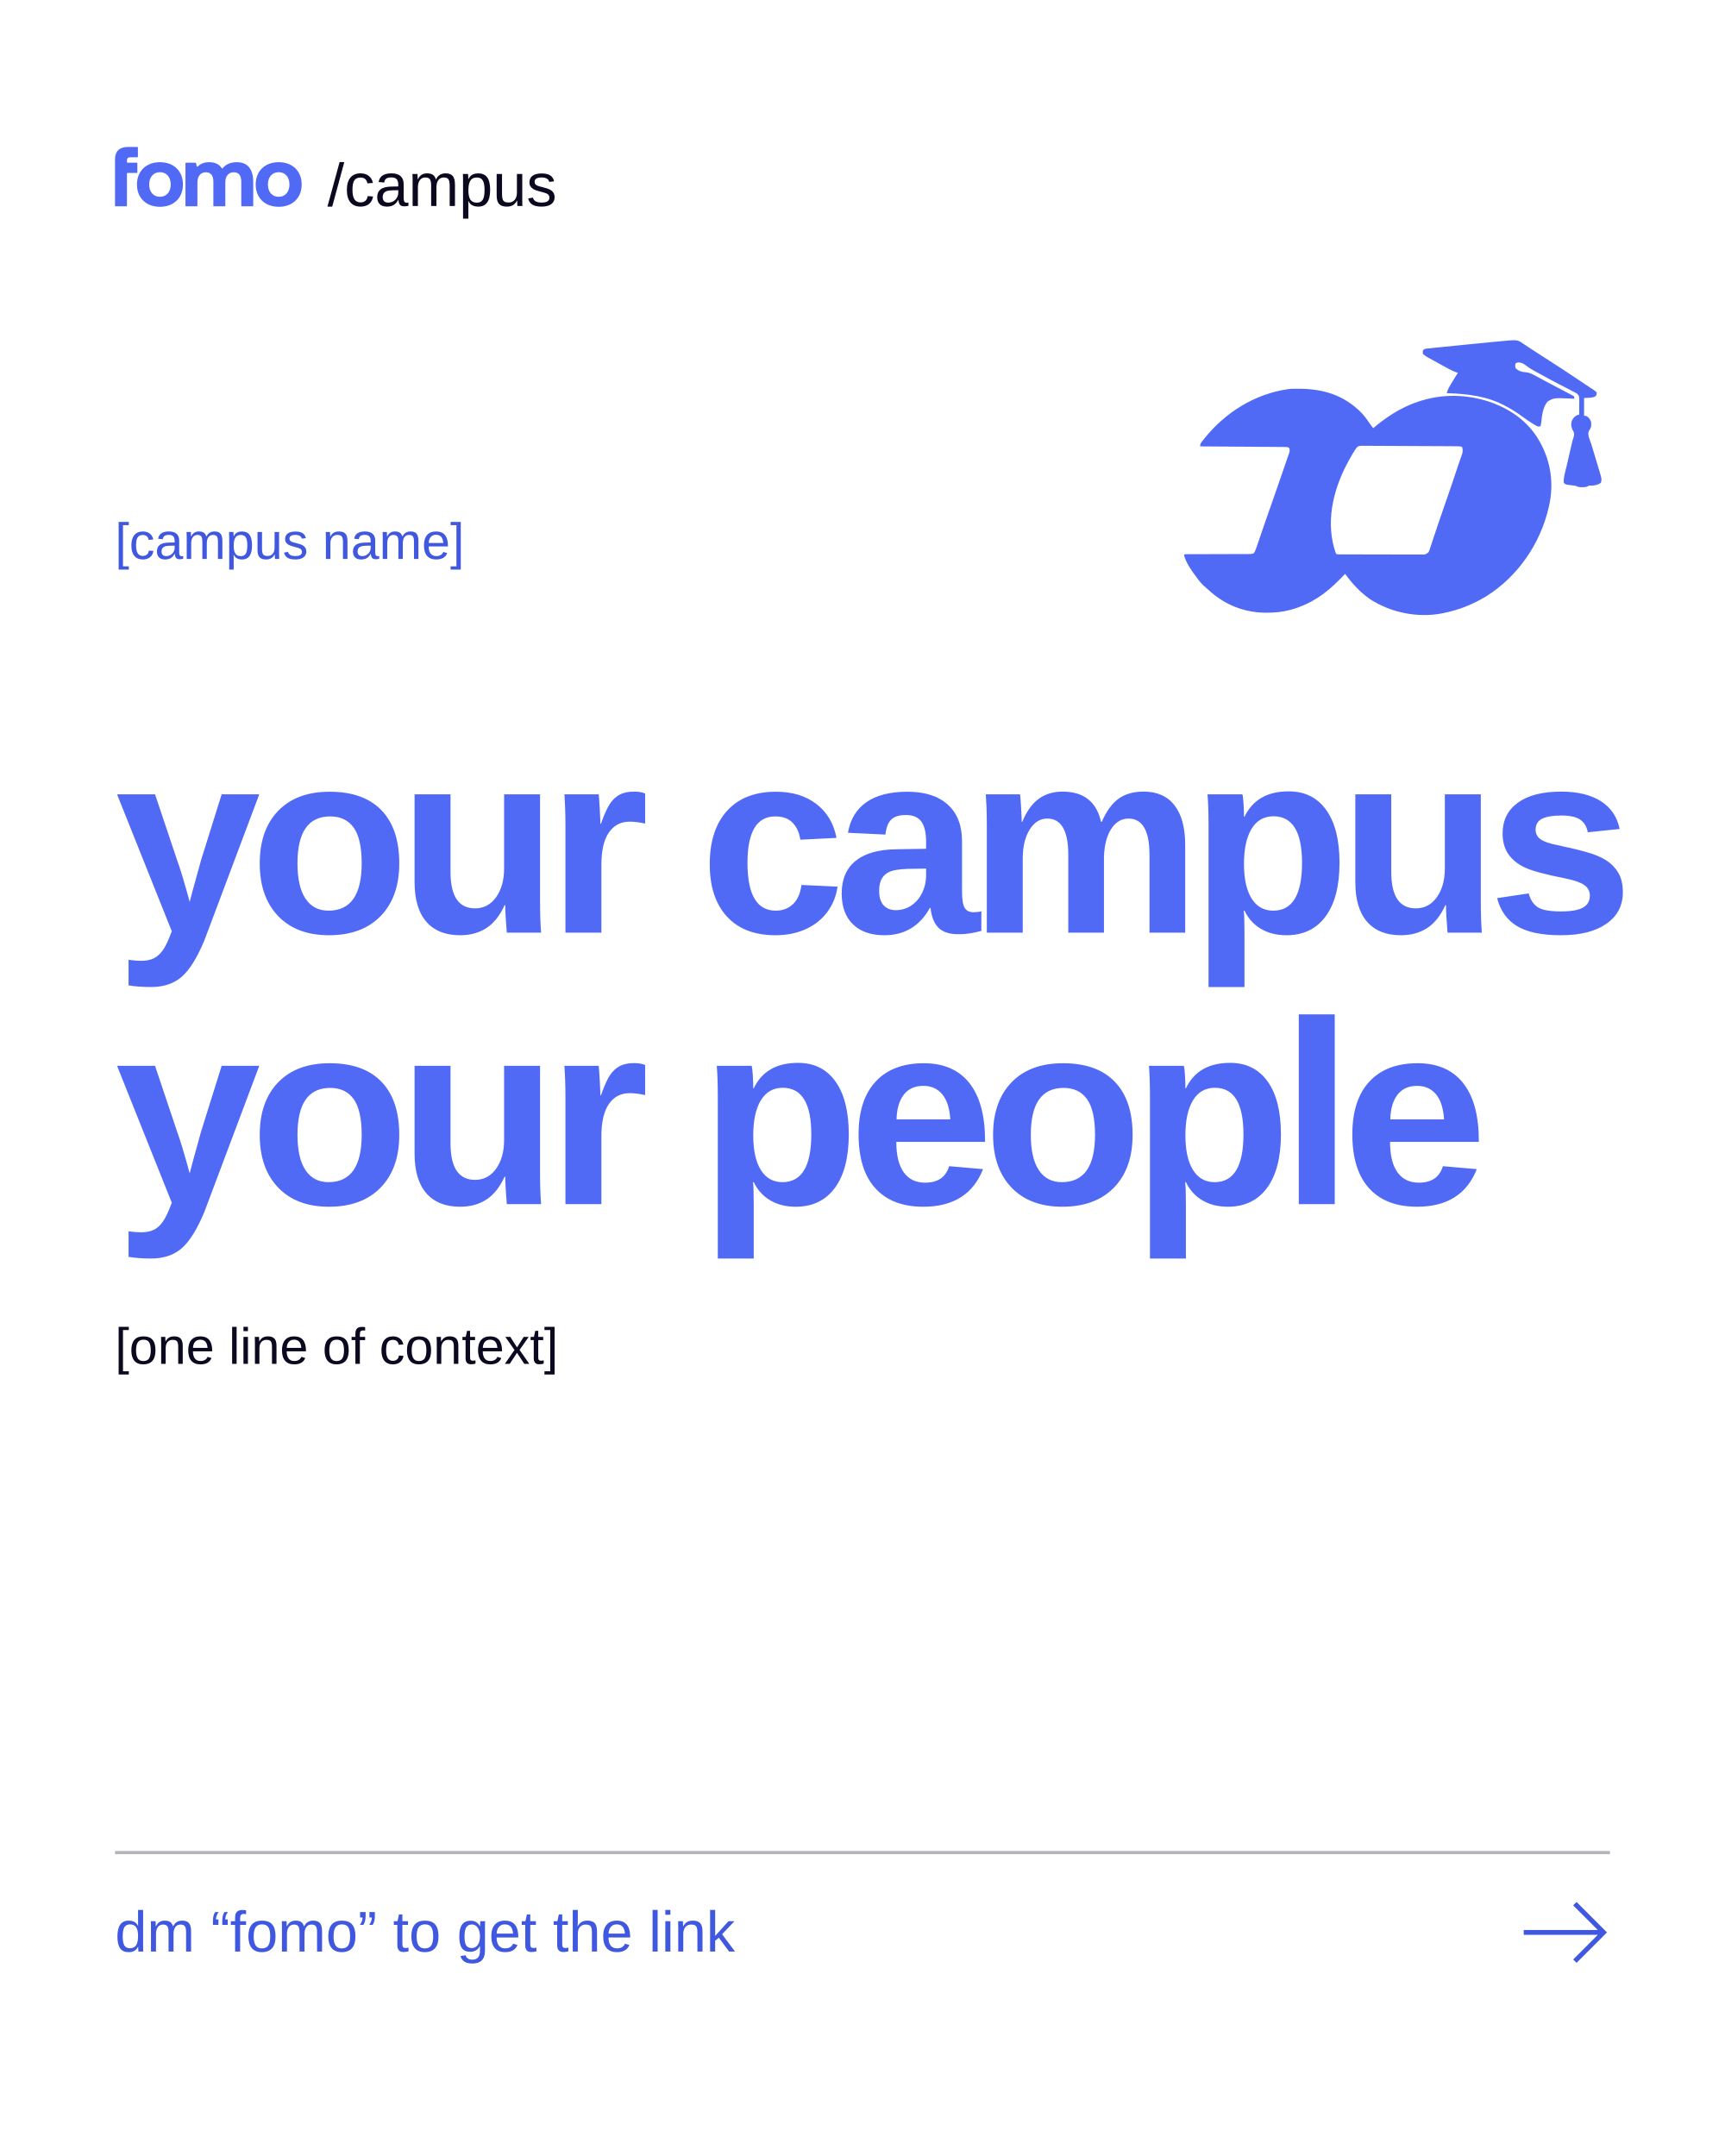
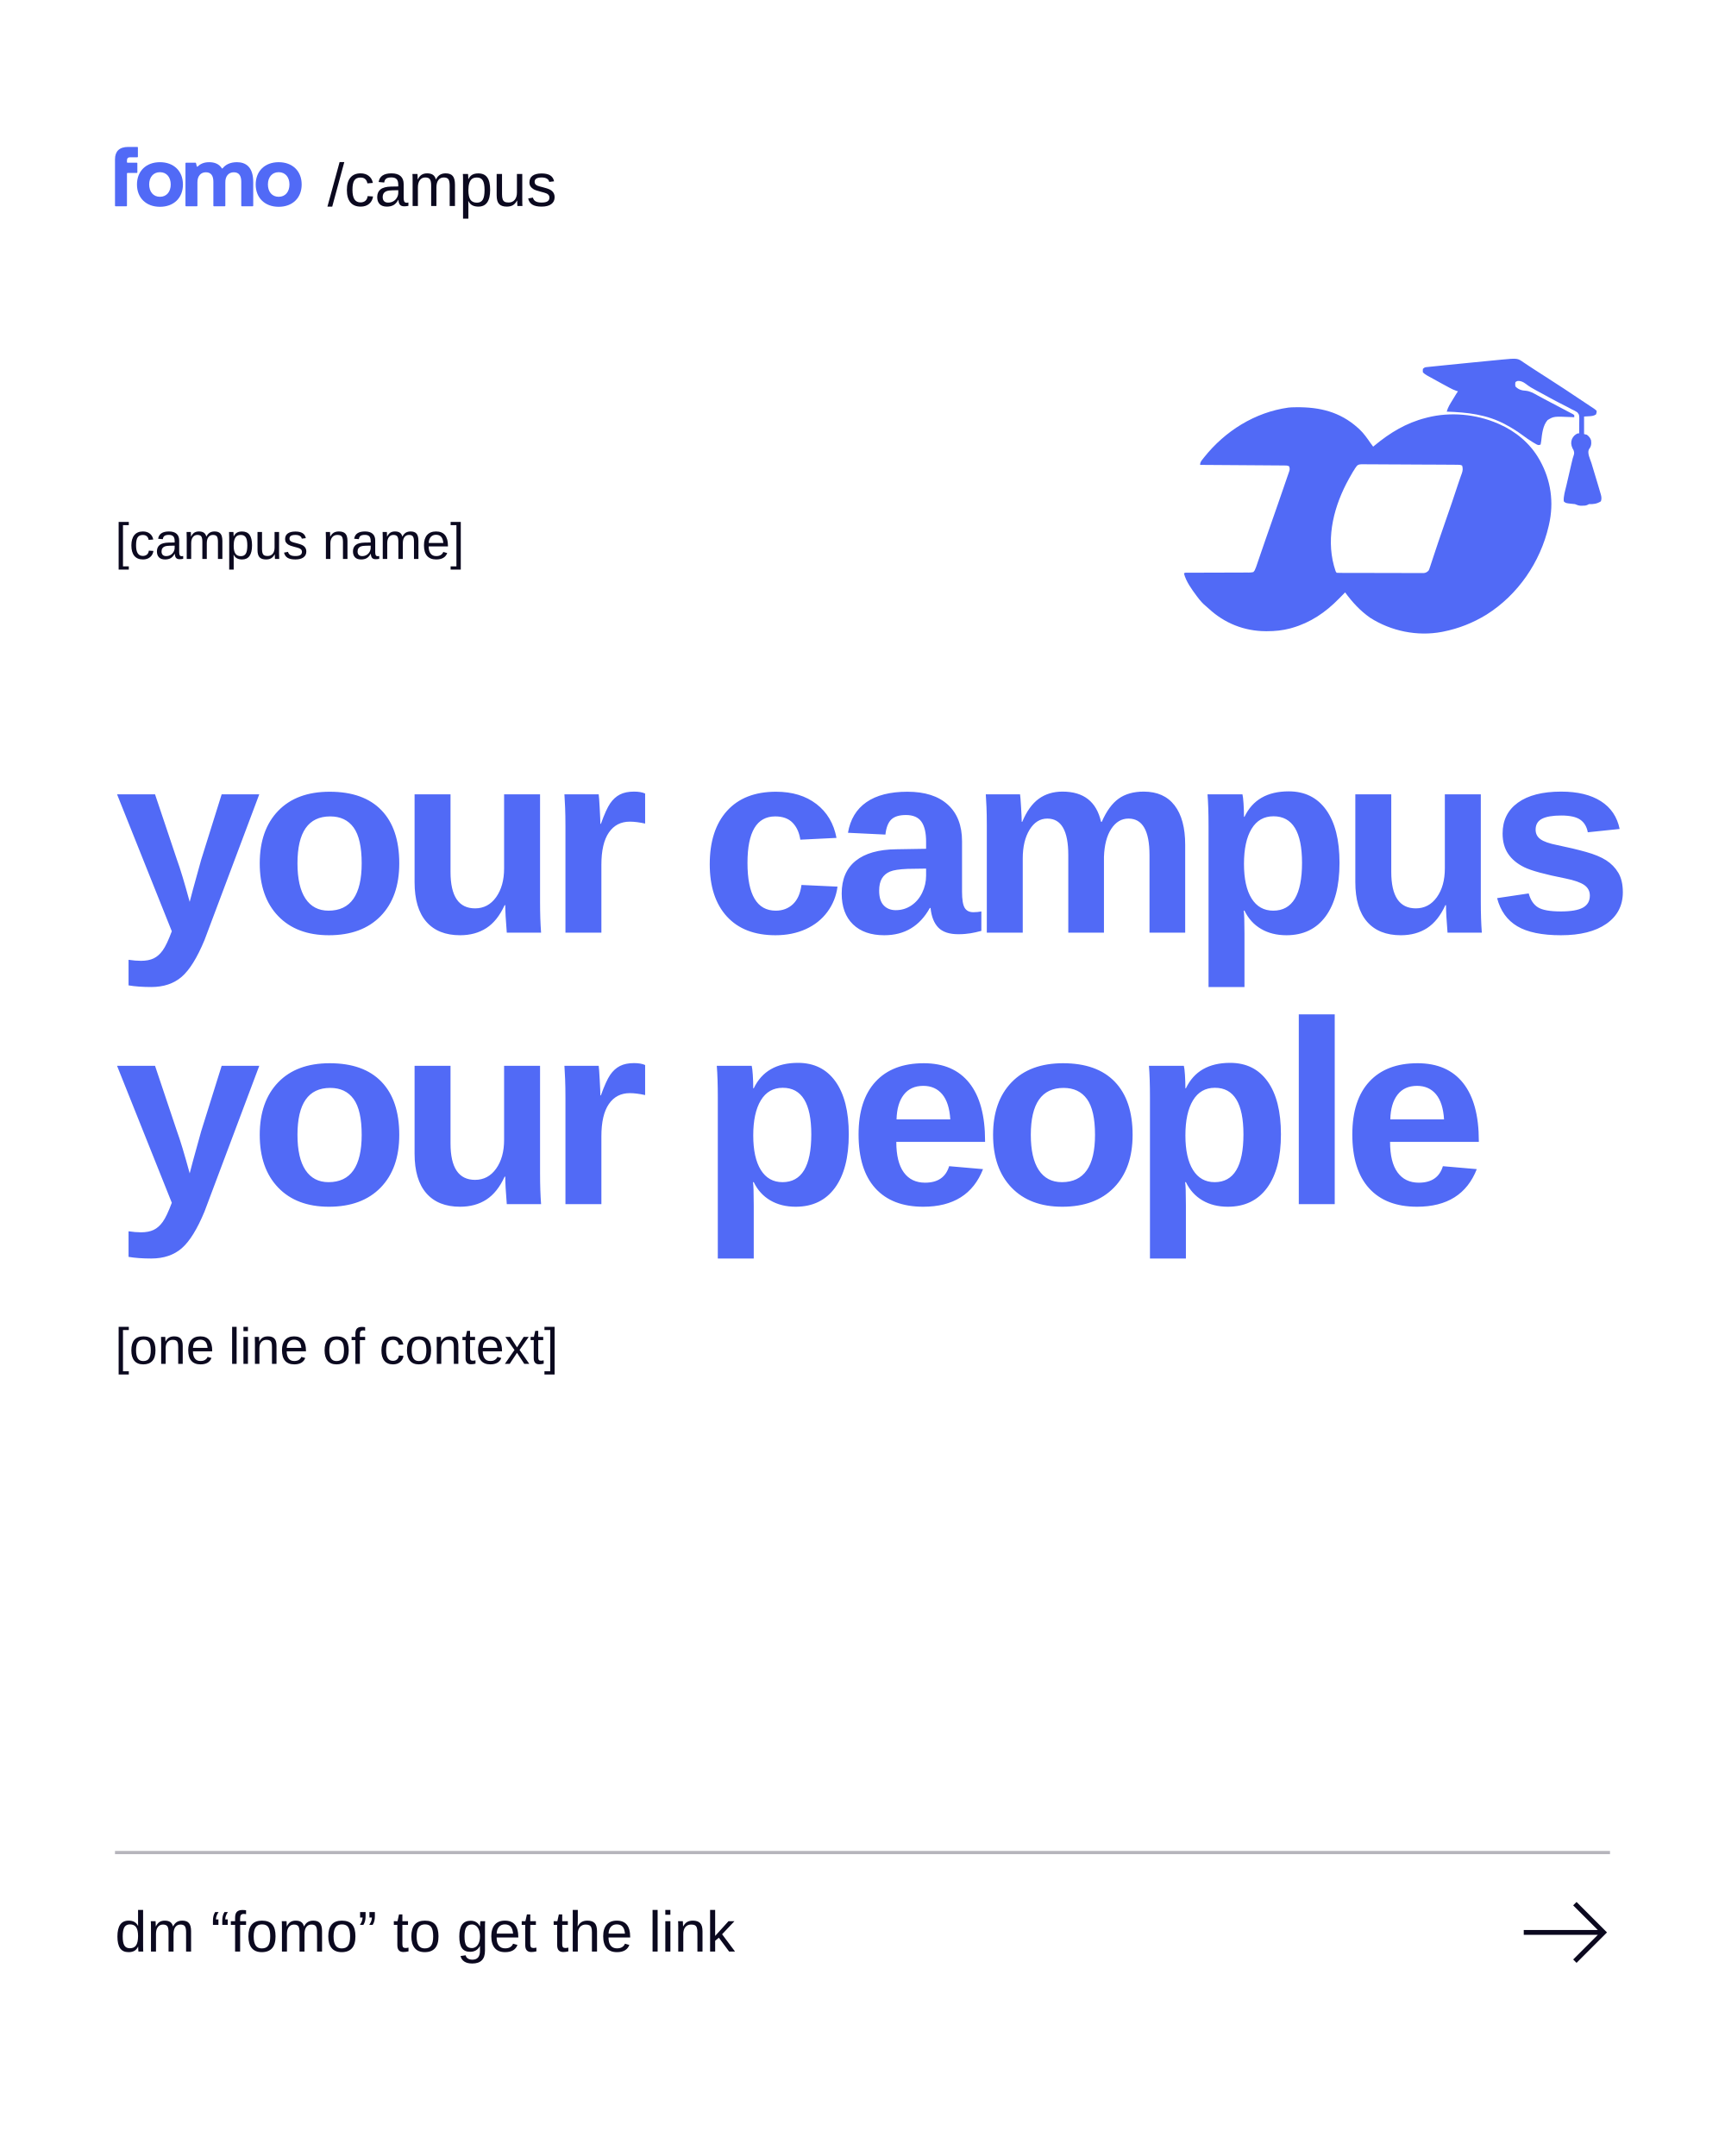
<svg xmlns="http://www.w3.org/2000/svg" xmlns:xlink="http://www.w3.org/1999/xlink" width="1080" height="1350" viewBox="0 0 1080 1350" role="img" aria-labelledby="title description">
  <defs>
    <style>text{font-family:Aeonik,Arial,sans-serif} .headline{font-size:164px;font-weight:700;letter-spacing:-7px} .label{font-size:32px;font-weight:500} .context{font-size:32px;font-weight:400}</style>
    <symbol id="fomo-campus-mark" viewBox="0 0 620 415">
      <g fill="currentColor" fill-rule="evenodd">
        <path d="M0 0 C0.381 0.25 0.381 0.25 2.306 1.515 C3.878 2.55 5.442 3.598 6.998 4.657 C9.732 6.515 12.509 8.298 15.292 10.079 C17.399 11.43 19.495 12.796 21.59 14.164 C24.88 16.307 28.187 18.422 31.504 20.523 C49.106 31.686 66.441 43.242 83.757 54.843 C87.17 57.13 90.585 59.413 94.013 61.676 C94.574 62.047 95.136 62.418 95.714 62.8 C97.17 63.763 98.628 64.722 100.087 65.682 C102.25 67.187 102.25 67.187 104.25 69.188 C104.125 71.688 104.125 71.688 103.25 74.188 C99.92 76.466 96.412 76.605 92.5 76.812 C91.469 76.874 91.469 76.874 86.25 77.188 C86.25 85.438 86.25 93.688 86.25 102.188 C87.57 102.517 88.89 102.847 90.25 103.188 C93.186 105.388 95.078 107.671 96.25 111.188 C96.961 116.546 96.293 120.019 93.027 124.352 C90.708 129.829 95.015 138.1 96.688 143.375 C99.934 153.769 103.084 164.192 106.126 174.648 C106.582 176.211 107.043 177.773 107.508 179.334 C108.163 181.539 108.804 183.747 109.441 185.957 C109.64 186.614 109.838 187.272 110.043 187.949 C111.102 191.689 111.539 194.473 110.25 198.188 C104.979 201.712 99.412 202.434 93.25 202.188 C92.944 202.349 92.944 202.349 91.395 203.164 C88.732 204.435 86.752 204.454 83.812 204.438 C82.886 204.443 81.959 204.448 81.004 204.453 C78.072 204.17 75.954 203.315 73.25 202.188 C71.039 201.879 71.039 201.879 68.875 201.75 C59.926 200.789 59.926 200.789 57.25 198.188 C56.676 190.935 59.254 183.051 60.902 176.047 C61.166 174.91 61.428 173.773 61.691 172.635 C62.238 170.271 62.788 167.908 63.343 165.546 C64.049 162.533 64.748 159.518 65.444 156.502 C66.114 153.6 66.79 150.698 67.465 147.797 C67.589 147.259 67.589 147.259 68.219 144.539 C70.17 136.237 70.17 136.237 71.436 132.618 C72.439 129.624 72.221 128.175 71.25 125.188 C70.734 124.259 70.219 123.331 69.688 122.375 C67.648 117.853 67.231 113.939 68.977 109.227 C71.014 105.3 73.119 103.036 77.25 101.188 C77.91 101.188 78.57 101.188 79.25 101.188 C79.33 97.308 79.35 93.434 79.317 89.554 C79.314 88.237 79.327 86.92 79.356 85.603 C79.581 74.805 79.581 74.805 76.586 71.166 C74.22 69.539 71.868 68.365 69.25 67.188 C67.39 66.189 65.532 65.186 63.676 64.18 C62.166 63.406 60.657 62.632 59.143 61.865 C56.393 60.469 53.652 59.054 50.91 57.641 C50.353 57.354 49.796 57.067 49.223 56.772 C41.778 52.927 34.443 48.882 27.102 44.844 C24.172 43.233 21.236 41.643 18.273 40.094 C12.833 37.246 7.855 34.277 3.02 30.48 C-0.601 27.835 -4.037 26.039 -8.625 26.438 C-10.75 27.188 -10.75 27.188 -11.75 28.188 C-12.125 31 -12.125 31 -11.75 34.188 C-7.513 38.673 -2.735 40.104 3.273 40.398 C9.259 41.042 13.924 43.743 19.125 46.625 C20.657 47.45 22.189 48.275 23.722 49.099 C25.262 49.929 26.798 50.767 28.334 51.605 C31.714 53.44 35.119 55.223 38.531 56.998 C41.6 58.598 44.657 60.22 47.714 61.844 C50.058 63.086 52.407 64.318 54.756 65.549 C57.322 66.898 59.879 68.263 62.438 69.625 C62.925 69.879 62.925 69.879 65.395 71.166 C66.289 71.646 67.184 72.126 68.105 72.621 C68.906 73.044 69.707 73.468 70.532 73.904 C71.099 74.328 71.666 74.751 72.25 75.188 C72.25 76.177 72.25 77.168 72.25 78.188 C71.151 78.125 70.052 78.063 68.92 77.999 C43.085 76.883 43.085 76.883 34.25 82.188 C27.439 89.664 26.212 102.172 25.144 111.841 C24.906 113.925 24.906 113.925 24.25 117.188 C21.25 118.188 21.25 118.188 18.527 116.992 C17.406 116.363 16.294 115.718 15.188 115.062 C14.58 114.71 13.972 114.357 13.346 113.994 C8.089 110.861 3.173 107.315 -1.75 103.688 C-9.148 98.237 -16.625 93.466 -24.75 89.188 C-25.316 88.881 -25.883 88.575 -26.466 88.259 C-52.526 74.198 -80.598 71.188 -109.75 70.188 C-108.162 64.183 -104.98 59.26 -101.75 54 C-101.203 53.098 -100.657 52.197 -100.094 51.268 C-95.861 44.3 -95.861 44.3 -93.75 41.188 C-94.612 40.923 -95.473 40.659 -96.361 40.387 C-99.744 39.256 -102.842 37.695 -105.969 35.992 C-106.545 35.683 -107.121 35.375 -107.714 35.056 C-109.562 34.063 -111.406 33.063 -113.25 32.062 C-114.516 31.379 -115.782 30.696 -117.048 30.013 C-123.518 26.517 -129.979 23.004 -136.375 19.375 C-136.646 19.222 -136.646 19.222 -138.018 18.447 C-140.228 17.172 -141.932 16.005 -143.75 14.188 C-144 11.688 -144 11.688 -143.75 9.188 C-141.368 6.806 -140.56 6.841 -137.29 6.505 C-136.35 6.404 -135.41 6.303 -134.442 6.199 C-133.924 6.148 -133.924 6.148 -131.301 5.891 C-130.209 5.776 -129.117 5.662 -127.991 5.545 C-124.98 5.23 -121.968 4.927 -118.955 4.627 C-116.426 4.374 -113.899 4.115 -111.371 3.855 C-103.213 3.02 -95.052 2.208 -86.891 1.4 C-84.737 1.186 -82.584 0.972 -80.43 0.757 C-71.143 -0.17 -61.855 -1.084 -52.566 -1.986 C-50.513 -2.186 -48.46 -2.388 -46.408 -2.591 C-43.148 -2.912 -39.887 -3.226 -36.627 -3.536 C-34.875 -3.703 -33.123 -3.877 -31.372 -4.051 C-8.751 -6.169 -8.751 -6.169 0 0 Z " fill="currentColor" transform="translate(496.75,16.8125)" id="graduation-cap" />
        <path d="M0 0 C0.334 -0.005 0.334 -0.005 2.026 -0.03 C35.306 -0.419 64.488 6.477 89.801 29.238 C90.184 29.581 90.184 29.581 92.125 31.312 C98.284 37.128 102.994 43.789 107.761 50.741 C109.059 52.61 110.417 54.431 111.801 56.238 C112.456 55.693 113.11 55.148 113.785 54.586 C135.692 36.436 158.906 22.309 186.801 15.238 C187.536 15.044 188.272 14.849 189.029 14.648 C222.008 6.26 258.766 9.745 289.801 23.238 C290.489 23.536 291.178 23.833 291.887 24.14 C315.49 34.578 335.991 51.705 348.801 74.238 C349.161 74.872 349.521 75.506 349.893 76.159 C365.526 104.281 369.958 135.83 362.801 167.238 C362.629 167.999 362.458 168.76 362.281 169.544 C350.348 221.049 318.521 267.61 273.594 295.941 C254.204 307.791 234.057 315.773 211.801 320.238 C211.502 320.298 211.502 320.298 209.992 320.602 C174.894 327.278 137.487 319.563 107.488 300.426 C93.103 290.303 82.155 278.326 71.801 264.238 C68.857 267.165 65.943 270.117 63.051 273.094 C43.793 292.806 22.475 307.371 -4.262 314.988 C-4.609 315.088 -4.609 315.088 -6.369 315.591 C-17.371 318.551 -28.393 319.631 -39.762 319.613 C-40.365 319.613 -40.969 319.612 -41.591 319.612 C-72.15 319.486 -100.351 308.257 -122.715 287.512 C-124.06 286.281 -125.416 285.061 -126.829 283.909 C-131.425 280.147 -135.019 276.047 -138.574 271.301 C-138.854 270.931 -138.854 270.931 -140.267 269.058 C-147.312 259.582 -155.16 248.829 -158.199 237.238 C-157.199 236.238 -157.199 236.238 -155.554 236.114 C-155.195 236.114 -155.195 236.114 -153.379 236.114 C-152.557 236.111 -151.735 236.109 -150.889 236.106 C-149.981 236.108 -149.073 236.11 -148.137 236.112 C-147.662 236.111 -147.662 236.111 -145.255 236.107 C-143.182 236.103 -141.109 236.101 -139.036 236.1 C-134.637 236.097 -130.239 236.075 -125.84 236.055 C-117.64 236.017 -109.441 235.985 -101.241 235.988 C-95.547 235.99 -89.853 235.965 -84.159 235.926 C-81.984 235.915 -79.81 235.914 -77.635 235.922 C-74.596 235.931 -71.559 235.91 -68.52 235.882 C-67.616 235.892 -66.712 235.902 -65.781 235.913 C-63.48 235.874 -61.431 235.795 -59.199 235.238 C-57.222 232.975 -57.222 232.975 -56.199 230.238 C-56.049 229.877 -56.049 229.877 -55.287 228.046 C-55.034 227.307 -54.781 226.568 -54.52 225.807 C-54.225 224.954 -53.929 224.101 -53.625 223.222 C-53.313 222.303 -53.001 221.384 -52.68 220.438 C-52.345 219.467 -52.01 218.496 -51.665 217.495 C-50.567 214.307 -49.477 211.116 -48.387 207.926 C-47.618 205.689 -46.848 203.452 -46.078 201.216 C-45.688 200.085 -45.299 198.955 -44.91 197.824 C-44.717 197.263 -44.523 196.703 -44.324 196.125 C-43.737 194.417 -43.149 192.708 -42.562 191 C-39.445 181.928 -36.273 172.877 -33.085 163.829 C-30.438 156.305 -27.818 148.772 -25.199 141.238 C-25.01 140.693 -25.01 140.693 -24.05 137.935 C-21.733 131.275 -19.426 124.611 -17.137 117.941 C-16.101 114.925 -15.062 111.911 -14.015 108.9 C-12.847 105.543 -11.696 102.18 -10.547 98.816 C-10.192 97.805 -9.838 96.793 -9.473 95.751 C-9.315 95.284 -9.315 95.284 -8.516 92.923 C-8.236 92.111 -7.956 91.299 -7.668 90.462 C-7.144 87.979 -7.261 86.586 -8.199 84.238 C-10.694 82.991 -12.393 83.1 -15.185 83.08 C-16.24 83.07 -17.294 83.06 -18.381 83.05 C-19.554 83.044 -20.727 83.039 -21.901 83.033 C-23.133 83.023 -24.364 83.013 -25.596 83.003 C-28.945 82.976 -32.294 82.955 -35.643 82.935 C-39.141 82.913 -42.639 82.886 -46.137 82.859 C-52.764 82.809 -59.39 82.764 -66.016 82.721 C-73.559 82.672 -81.102 82.617 -88.645 82.561 C-104.163 82.447 -119.681 82.341 -135.199 82.238 C-135.199 78.256 -133.316 76.355 -130.949 73.363 C-130.725 73.077 -130.725 73.077 -129.591 71.629 C-99.67 33.987 -57.047 7.132 -9.063 0.45 C-6.043 0.107 -3.037 0.037 0 0 Z M85.796 87.473 C85.467 88.055 85.139 88.638 84.801 89.238 C84.204 90.127 83.608 91.016 82.993 91.931 C81.328 94.816 79.668 97.702 78.051 100.613 C77.748 101.154 77.446 101.696 77.135 102.253 C56.446 139.508 44.401 184.136 55.855 226.273 C58.318 234.756 58.318 234.756 59.801 236.238 C61.436 236.341 63.077 236.373 64.716 236.379 C65.248 236.382 65.248 236.382 67.94 236.396 C69.13 236.397 70.319 236.398 71.509 236.399 C72.754 236.404 73.999 236.409 75.244 236.414 C78.634 236.428 82.025 236.434 85.415 236.438 C87.533 236.441 89.65 236.446 91.767 236.45 C98.388 236.464 105.009 236.473 111.629 236.477 C119.278 236.482 126.927 236.499 134.576 236.528 C140.483 236.55 146.39 236.56 152.298 236.561 C155.828 236.562 159.358 236.568 162.889 236.586 C166.21 236.602 169.532 236.605 172.854 236.596 C174.073 236.595 175.292 236.599 176.511 236.609 C178.175 236.622 179.84 236.614 181.505 236.606 C181.971 236.607 181.971 236.607 184.328 236.61 C187.274 236.167 188.63 235.243 190.801 233.238 C191.826 231.269 191.826 231.269 192.577 228.99 C192.87 228.127 193.162 227.263 193.463 226.373 C193.766 225.431 194.07 224.49 194.383 223.52 C194.714 222.531 195.045 221.542 195.385 220.524 C196.286 217.828 197.174 215.128 198.058 212.427 C198.991 209.588 199.939 206.754 200.887 203.919 C201.273 202.767 201.658 201.614 202.044 200.462 C202.235 199.888 202.427 199.315 202.624 198.725 C203.21 196.972 203.793 195.219 204.377 193.465 C207.713 183.444 211.177 173.469 214.683 163.506 C220.927 145.762 227.018 127.969 232.861 110.088 C233.957 106.744 235.087 103.418 236.28 100.107 C236.399 99.771 236.399 99.771 237.001 98.067 C237.451 96.798 237.911 95.532 238.385 94.271 C239.795 90.248 239.98 87.345 238.801 83.238 C236.124 81.9 234.056 82.094 231.058 82.071 C230.464 82.065 229.871 82.059 229.259 82.053 C227.261 82.035 225.264 82.024 223.267 82.014 C221.838 82.002 220.409 81.991 218.98 81.979 C214.279 81.943 209.579 81.917 204.879 81.895 C204.079 81.891 203.28 81.887 202.456 81.883 C194.917 81.846 187.378 81.815 179.839 81.793 C170.194 81.766 160.549 81.715 150.904 81.633 C144.124 81.577 137.344 81.548 130.563 81.539 C126.512 81.533 122.463 81.515 118.413 81.468 C114.601 81.424 110.79 81.413 106.977 81.428 C105.58 81.428 104.183 81.416 102.786 81.39 C90.014 81.172 90.014 81.172 85.796 87.473 Z " fill="currentColor" transform="translate(170.1992,80.76172)" id="fomo-eyes" />
      </g>
    </symbol>
    <symbol id="fomo-wordmark" viewBox="0 0 352 113" fill="none">
      <path d="M0.003 23.325C0.003 8.468 7.991 0 24.923 0H42.105C42.675 0 43.134 0.46 43.134 1.029V18.462C43.134 19.031 42.675 19.49 42.105 19.49H28.757C24.443 19.49 22.526 21.408 22.526 25.561V28.685C22.526 29.255 22.985 29.714 23.555 29.714H41.076C41.646 29.714 42.105 30.174 42.105 30.743V48.014C42.105 48.584 41.646 49.043 41.076 49.043H23.555C22.985 49.043 22.526 49.503 22.526 50.072V110.797C22.526 111.366 22.066 111.826 21.497 111.826H1.029C0.46 111.826 0 111.366 0 110.797V23.325H0.003Z" fill="currentColor" />
      <path d="M41.381 70.769C41.381 45.528 58.636 28.757 84.673 28.757C110.711 28.757 127.965 45.531 127.965 70.769C127.965 96.008 110.711 112.782 84.673 112.782C58.636 112.782 41.381 96.008 41.381 70.769ZM104.959 70.769C104.959 57.192 97.291 47.606 84.67 47.606C72.049 47.606 64.384 57.192 64.384 70.769C64.384 84.347 72.052 93.933 84.67 93.933C97.287 93.933 104.959 84.347 104.959 70.769Z" fill="currentColor" />
      <path d="M260.369 65.978V110.796C260.369 111.366 259.909 111.825 259.34 111.825H238.872C238.302 111.825 237.843 111.366 237.843 110.796V65.817C237.843 53.995 233.371 47.767 223.785 47.767C214.199 47.767 207.491 54.794 207.81 67.415V110.796C207.81 111.366 207.35 111.825 206.781 111.825H186.313C185.744 111.825 185.284 111.366 185.284 110.796V65.817C185.284 53.995 180.812 47.767 171.065 47.767C161.318 47.767 155.251 55.117 155.251 66.616V110.796C155.251 111.366 154.792 111.825 154.222 111.825H133.754C133.185 111.825 132.725 111.366 132.725 110.796V30.746C132.725 30.177 133.185 29.717 133.754 29.717H151.571C152.044 29.717 152.456 30.039 152.569 30.495L154.088 36.58C154.246 37.211 155.028 37.447 155.501 37.002C160.183 32.615 166.476 28.757 177.451 28.757C186.961 28.757 195.882 31.703 201.246 40.284C201.565 40.791 202.281 40.836 202.652 40.362C208.307 33.136 217.317 28.757 229.687 28.757C245.662 28.757 260.358 37.063 260.358 65.978H260.369Z" fill="currentColor" />
      <path d="M265.029 70.769C265.029 45.528 282.284 28.757 308.321 28.757C334.359 28.757 351.613 45.531 351.613 70.769C351.613 96.008 334.359 112.782 308.321 112.782C282.284 112.782 265.029 96.008 265.029 70.769ZM328.607 70.769C328.607 57.192 320.939 47.606 308.318 47.606C295.697 47.606 288.032 57.192 288.032 70.769C288.032 84.347 295.7 93.933 308.318 93.933C320.935 93.933 328.607 84.347 328.607 70.769Z" fill="currentColor" />
    </symbol>
  </defs>
  <g id="background">
    <rect width="1080" height="1350" fill="#FFFFFF" />
  </g>
  <g id="brand" color="#516AF6">
    <use href="#fomo-wordmark" xlink:href="#fomo-wordmark" x="72" y="92" width="117" height="37.560" />
    <text x="205" y="129" fill="#0B091F" font-size="38" font-weight="500">/campus</text>
-     <use href="#fomo-campus-mark" xlink:href="#fomo-campus-mark" x="736" y="208" width="272" height="182.065" />
+     <use href="#fomo-campus-mark" xlink:href="#fomo-campus-mark" x="736" y="208" width="272" height="205.227" />
  </g>
  <g id="editable-message">
-     <text x="72" y="350" class="label" fill="#4057DF">[campus name]</text>
+     <text x="72" y="350" class="label" fill="#0B091F">[campus name]</text>
    <text x="72" y="584" class="headline" fill="#516AF6">your campus</text>
    <text x="72" y="754" class="headline" fill="#516AF6">your people</text>
    <text x="72" y="854" class="context" fill="#0B091F">[one line of context]</text>
  </g>
  <g id="editable-call-to-action">
    <path d="M72 1160 H1008" stroke="#0B091F" stroke-opacity=".3" stroke-width="2" />
-     <text x="72" y="1222" fill="#4057DF" font-size="36" font-weight="500">dm “fomo” to get the link</text>
-     <path d="M954 1210 H1004 M986 1192 L1004 1210 L986 1228" fill="none" stroke="#4057DF" stroke-width="3" />
+     <text x="72" y="1222" fill="#0B091F" font-size="36" font-weight="500">dm “fomo” to get the link</text>
+     <path d="M954 1210 H1004 M986 1192 L1004 1210 L986 1228" fill="none" stroke="#0B091F" stroke-width="3" />
  </g>
</svg>
